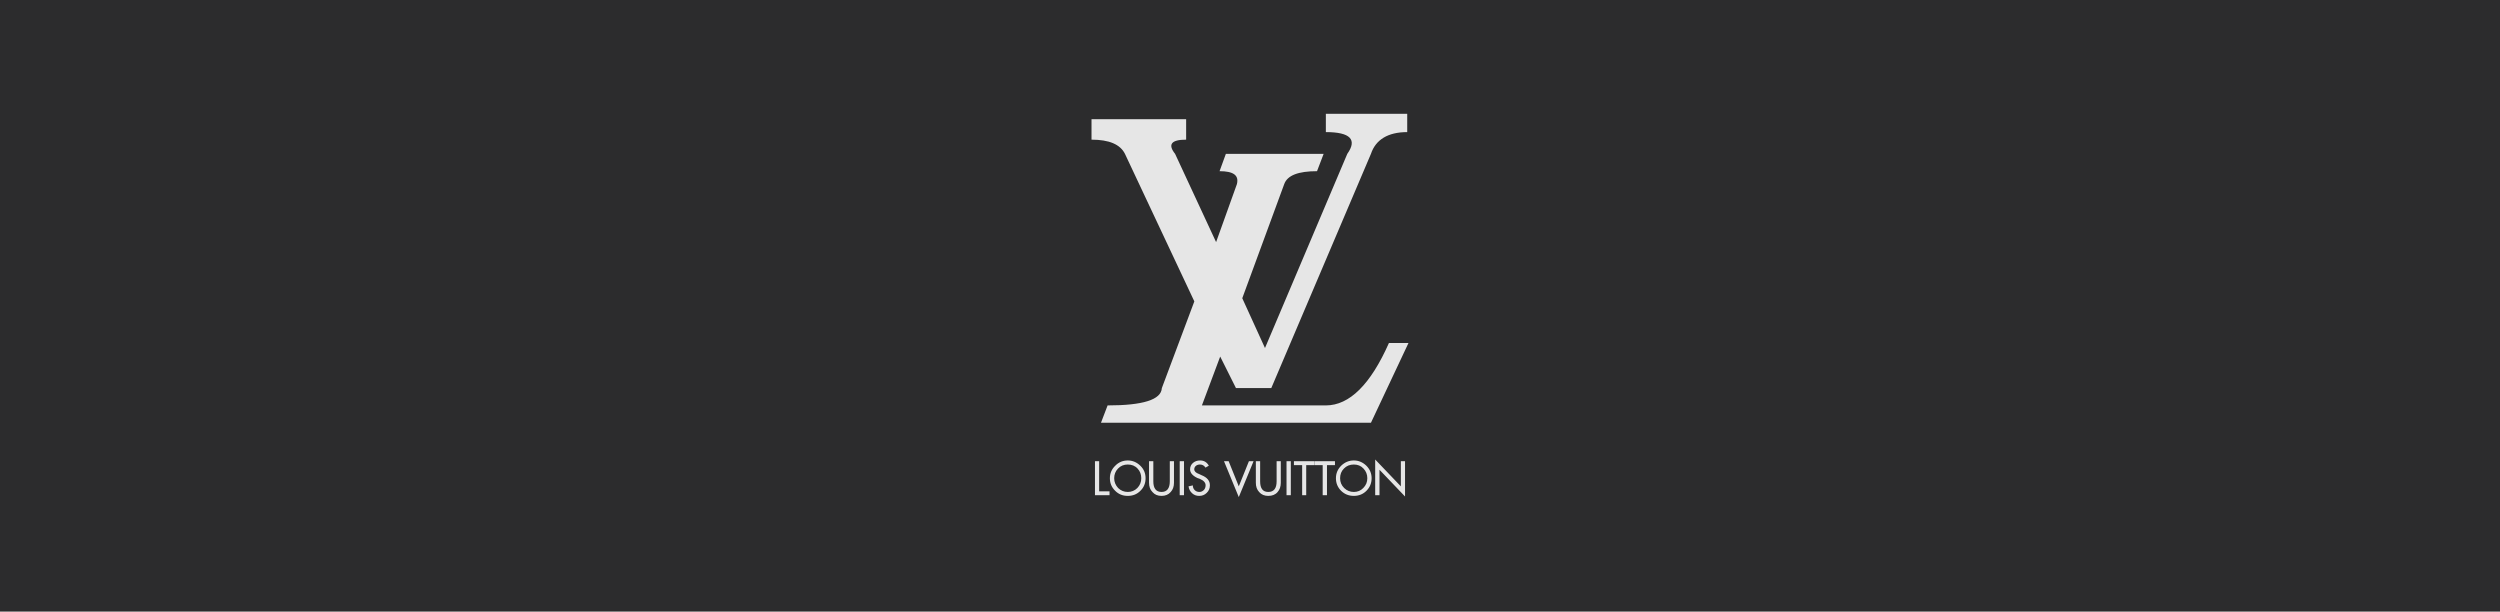
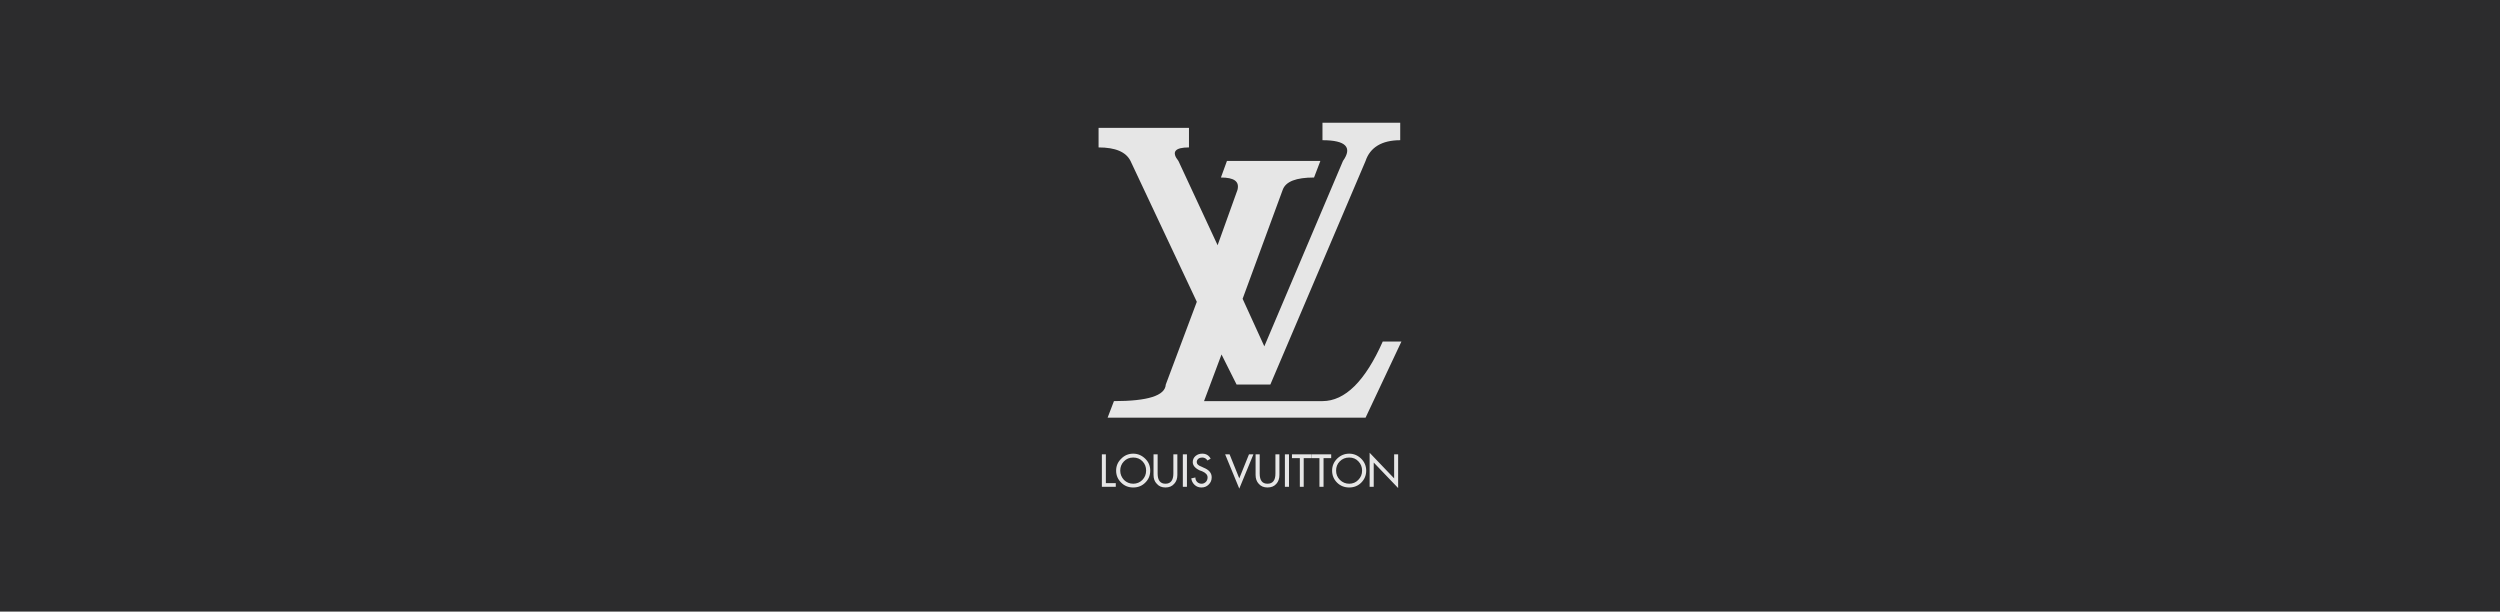
<svg xmlns="http://www.w3.org/2000/svg" width="5316" height="1300" viewBox="0 0 5316 1300" fill="none">
  <rect width="5316" height="1300" fill="#2C2C2D" />
  <rect width="5316" height="1300" fill="#2C2C2D" />
-   <path fill-rule="evenodd" clip-rule="evenodd" d="M2978.77 980.648H2987.66V1055.73L2933.34 998.905V1052.94H2924.21V977.089L2978.77 1034.17V980.648ZM2723.48 980.648V1026.56C2723.48 1034.67 2721.19 1041.27 2716.62 1046.35C2711.8 1051.93 2705.2 1054.46 2696.83 1054.46C2688.96 1054.46 2682.37 1051.93 2677.54 1046.35C2672.72 1041.27 2670.43 1034.67 2670.43 1026.56V980.648H2679.57V1023.51C2679.57 1038.48 2685.16 1046.1 2696.83 1046.1C2708.75 1046.1 2714.59 1038.48 2714.59 1023.51V980.648H2723.48ZM2751.39 980.648H2794.79V989.021H2777.53V1052.94H2768.9V989.021H2751.39V980.648ZM2735.66 980.648H2744.79V1052.94H2735.66V980.648ZM2655.72 980.648H2665.61L2634.14 1057L2602.68 980.648H2612.57L2634.15 1034.17L2655.72 980.648ZM2907.46 1016.92C2907.46 1025.03 2904.67 1031.89 2898.84 1037.72C2893.51 1043.3 2886.65 1046.09 2878.78 1046.09C2870.91 1046.09 2864.06 1043.3 2858.23 1037.72C2852.39 1031.88 2849.6 1025.03 2849.6 1016.92C2849.6 1008.8 2852.14 1001.95 2857.72 996.37C2863.3 990.541 2870.41 987.749 2878.78 987.749C2887.16 987.749 2894.01 990.541 2899.34 996.37C2904.67 1001.95 2907.46 1008.8 2907.46 1016.92ZM2905.43 990.284C2897.82 982.926 2888.94 979.124 2878.78 979.124C2868.38 979.124 2859.5 982.926 2851.88 990.284C2844.53 997.637 2840.72 1006.52 2840.72 1016.91C2840.72 1027.56 2844.53 1036.45 2851.88 1043.8C2859.25 1050.91 2868.13 1054.46 2878.78 1054.46C2889.2 1054.46 2898.33 1050.91 2905.43 1043.8C2912.8 1036.45 2916.6 1027.56 2916.6 1016.91C2916.6 1006.52 2912.8 997.637 2905.43 990.284ZM2838.69 980.648V989.021H2821.69V1052.94H2812.55V989.021H2795.3V980.648H2838.69ZM2418.94 996.37C2424.27 1001.95 2426.8 1008.8 2426.8 1016.92C2426.8 1025.03 2424.01 1031.89 2418.43 1037.72C2412.85 1043.3 2405.99 1046.09 2398.13 1046.09C2390.26 1046.09 2383.41 1043.3 2377.57 1037.72C2372.24 1031.88 2369.2 1025.03 2369.2 1016.92C2369.2 1008.8 2371.99 1001.95 2377.32 996.37C2382.9 990.541 2389.76 987.749 2398.13 987.749C2406.5 987.749 2413.61 990.541 2418.94 996.37ZM2424.78 990.284C2417.16 982.926 2408.28 979.124 2398.13 979.124C2387.72 979.124 2378.59 982.926 2371.49 990.284C2363.87 997.637 2360.07 1006.52 2360.07 1016.91C2360.07 1027.56 2363.88 1036.45 2371.49 1043.8C2378.59 1050.91 2387.48 1054.46 2398.13 1054.46C2408.79 1054.46 2417.67 1050.91 2424.78 1043.8C2432.39 1036.45 2435.94 1027.56 2435.94 1016.91C2435.94 1006.52 2432.39 997.637 2424.78 990.284ZM2452.44 1023.51C2452.44 1038.48 2458.28 1046.09 2469.95 1046.09C2481.37 1046.09 2487.46 1038.48 2487.46 1023.51V980.644H2496.34V1026.55C2496.34 1034.67 2494.06 1041.27 2489.24 1046.34C2484.42 1051.92 2477.82 1054.46 2469.95 1054.46C2461.83 1054.46 2455.49 1051.92 2450.67 1046.34C2445.59 1041.27 2443.31 1034.67 2443.31 1026.55V980.644H2452.44L2452.44 1023.51ZM2337.22 980.648V1044.82H2359.3V1052.94H2328.34V980.644H2337.22V980.648ZM2554.71 1010.32C2566.89 1015.14 2572.73 1022.24 2572.73 1031.88C2572.73 1038.48 2570.45 1043.8 2565.88 1048.12C2561.57 1052.43 2556.24 1054.46 2549.89 1054.46C2544.05 1054.46 2538.98 1052.69 2534.67 1048.63C2530.6 1044.82 2528.07 1040 2527.31 1034.17L2536.44 1032.14C2536.44 1036.2 2537.71 1039.5 2540.5 1042.29C2543.3 1044.82 2546.34 1046.09 2550.4 1046.09C2554.21 1046.09 2557.25 1044.57 2560.04 1041.78C2562.33 1039.24 2563.6 1035.94 2563.6 1031.89C2563.6 1026.31 2559.53 1021.74 2551.16 1018.19L2546.09 1016.42C2535.93 1011.59 2530.6 1005.51 2530.6 997.895C2530.6 992.314 2532.89 987.496 2536.95 984.194C2541.26 980.648 2546.09 979.124 2551.93 979.124C2560.3 979.124 2566.39 982.926 2570.45 990.284L2563.34 994.344C2560.55 990.032 2556.75 987.749 2551.67 987.749C2548.62 987.749 2545.58 988.507 2543.29 990.284C2540.75 992.31 2539.48 994.854 2539.48 997.89C2539.48 1002.2 2542.78 1005.5 2549.89 1008.04L2554.71 1010.32ZM2508.53 980.648H2517.67V1052.94H2508.53V980.648ZM2864.89 327.134L2689.86 740.066L2641.57 634.153L2730.76 391.489C2737.47 372.722 2760.94 364.005 2800.51 364.005L2814.59 327.134H2606.69L2593.28 364.005C2622.79 364.005 2634.86 372.718 2630.16 391.489L2585.91 514.831L2498.72 327.134C2482.63 307.026 2490.67 296.967 2522.2 296.967V253.4H2321V296.971C2358.56 296.971 2382.03 307.03 2392.09 327.138L2539.63 640.862L2470.56 825.205C2469.21 850.005 2430.32 862.08 2355.2 862.08L2341.12 898.947H2915.19L2995 729.35H2953.42C2914.53 817.163 2869.59 862.08 2819.29 862.08H2555.73L2594.62 758.175L2628.15 825.205H2703.27L2915.19 327.143C2925.25 296.976 2951.41 280.892 2992.32 280.892V242H2819.29V280.884C2871.6 280.884 2886.36 296.971 2864.89 327.134Z" fill="#E6E6E6" />
+   <path fill-rule="evenodd" clip-rule="evenodd" d="M2964.5 966.115H2972.99V1037.79L2921.09 983.543V1035.12H2912.36V962.717L2964.5 1017.21V966.115ZM2720.56 966.115V1009.94C2720.56 1017.69 2718.38 1023.98 2714.01 1028.83C2709.41 1034.16 2703.1 1036.58 2695.1 1036.58C2687.58 1036.58 2681.28 1034.16 2676.67 1028.83C2672.07 1023.98 2669.88 1017.69 2669.88 1009.94V966.115H2678.61V1007.03C2678.61 1021.32 2683.95 1028.59 2695.1 1028.59C2706.49 1028.59 2712.07 1021.32 2712.07 1007.03V966.115H2720.56ZM2747.24 966.115H2788.7V974.107H2772.21V1035.13H2763.97V974.107H2747.24V966.115ZM2732.2 966.115H2740.93V1035.13H2732.2V966.115ZM2655.82 966.115H2665.27L2635.2 1039L2605.14 966.115H2614.6L2635.21 1017.21L2655.82 966.115ZM2896.36 1000.74C2896.36 1008.49 2893.69 1015.03 2888.12 1020.59C2883.02 1025.92 2876.48 1028.59 2868.95 1028.59C2861.44 1028.59 2854.89 1025.92 2849.32 1020.59C2843.74 1015.02 2841.07 1008.49 2841.07 1000.74C2841.07 992.991 2843.5 986.449 2848.83 981.122C2854.16 975.558 2860.96 972.893 2868.95 972.893C2876.96 972.893 2883.5 975.558 2888.59 981.122C2893.69 986.449 2896.36 992.986 2896.36 1000.74ZM2894.42 975.313C2887.15 968.289 2878.66 964.659 2868.96 964.659C2859.02 964.659 2850.53 968.289 2843.25 975.313C2836.23 982.333 2832.59 990.812 2832.59 1000.73C2832.59 1010.9 2836.23 1019.38 2843.25 1026.4C2850.29 1033.18 2858.77 1036.58 2868.96 1036.58C2878.9 1036.58 2887.63 1033.18 2894.42 1026.4C2901.45 1019.38 2905.09 1010.9 2905.09 1000.73C2905.09 990.812 2901.46 982.333 2894.42 975.313ZM2830.65 966.115V974.107H2814.4V1035.13H2805.67V974.107H2789.19V966.115H2830.65ZM2429.58 981.122C2434.67 986.449 2437.1 992.991 2437.1 1000.74C2437.1 1008.49 2434.43 1015.03 2429.1 1020.59C2423.76 1025.92 2417.21 1028.59 2409.69 1028.59C2402.18 1028.59 2395.63 1025.92 2390.06 1020.59C2384.96 1015.02 2382.06 1008.49 2382.06 1000.74C2382.06 992.991 2384.72 986.449 2389.81 981.122C2395.15 975.558 2401.7 972.893 2409.7 972.893C2417.7 972.893 2424.49 975.558 2429.58 981.122ZM2435.16 975.313C2427.88 968.289 2419.4 964.659 2409.7 964.659C2399.75 964.659 2391.03 968.289 2384.24 975.313C2376.96 982.333 2373.33 990.812 2373.33 1000.73C2373.33 1010.9 2376.97 1019.38 2384.24 1026.4C2391.03 1033.18 2399.52 1036.58 2409.7 1036.58C2419.88 1036.58 2428.37 1033.18 2435.16 1026.4C2442.43 1019.38 2445.83 1010.9 2445.83 1000.73C2445.83 990.812 2442.43 982.333 2435.16 975.313ZM2461.59 1007.03C2461.59 1021.32 2467.17 1028.59 2478.32 1028.59C2489.24 1028.59 2495.05 1021.32 2495.05 1007.03V966.11H2503.54V1009.94C2503.54 1017.68 2501.36 1023.98 2496.75 1028.83C2492.14 1034.16 2485.84 1036.58 2478.32 1036.58C2470.56 1036.58 2464.5 1034.16 2459.89 1028.83C2455.04 1023.98 2452.87 1017.68 2452.87 1009.94V966.11H2461.59L2461.59 1007.03ZM2351.5 966.115V1027.38H2372.6V1035.12H2343.01V966.11H2351.5V966.115ZM2559.31 994.442C2570.95 999.037 2576.53 1005.82 2576.53 1015.02C2576.53 1021.32 2574.34 1026.4 2569.98 1030.52C2565.86 1034.64 2560.76 1036.58 2554.7 1036.58C2549.13 1036.58 2544.27 1034.88 2540.16 1031.01C2536.28 1027.38 2533.85 1022.77 2533.12 1017.21L2541.85 1015.27C2541.85 1019.14 2543.06 1022.29 2545.73 1024.96C2548.4 1027.38 2551.31 1028.59 2555.19 1028.59C2558.83 1028.59 2561.74 1027.13 2564.4 1024.47C2566.59 1022.05 2567.8 1018.9 2567.8 1015.03C2567.8 1009.7 2563.92 1005.35 2555.92 1001.95L2551.07 1000.26C2541.37 995.656 2536.28 989.847 2536.28 982.578C2536.28 977.251 2538.46 972.652 2542.34 969.5C2546.46 966.115 2551.07 964.659 2556.65 964.659C2564.65 964.659 2570.47 968.289 2574.34 975.313L2567.56 979.189C2564.89 975.072 2561.25 972.893 2556.4 972.893C2553.49 972.893 2550.58 973.616 2548.4 975.313C2545.97 977.247 2544.76 979.675 2544.76 982.574C2544.76 986.691 2547.91 989.843 2554.7 992.263L2559.31 994.442ZM2515.18 966.115H2523.91V1035.13H2515.18V966.115ZM2855.68 342.269L2688.44 736.455L2642.3 635.35L2727.53 403.702C2733.93 385.787 2756.36 377.466 2794.17 377.466L2807.62 342.269H2608.98L2596.16 377.466C2624.36 377.466 2635.89 385.783 2631.4 403.702L2589.12 521.445L2505.81 342.269C2490.44 323.074 2498.12 313.472 2528.24 313.472V271.883H2336V313.476C2371.89 313.476 2394.31 323.078 2403.93 342.273L2544.9 641.754L2478.9 817.728C2477.61 841.402 2440.45 852.929 2368.68 852.929L2355.23 888.122H2903.74L2980 726.225H2940.27C2903.11 810.051 2860.17 852.929 2812.11 852.929H2560.28L2597.44 753.741L2629.48 817.728H2701.25L2903.74 342.277C2913.36 313.48 2938.35 298.127 2977.43 298.127V261H2812.11V298.119C2862.09 298.119 2876.19 313.476 2855.68 342.269Z" fill="#E6E6E6" />
</svg>
